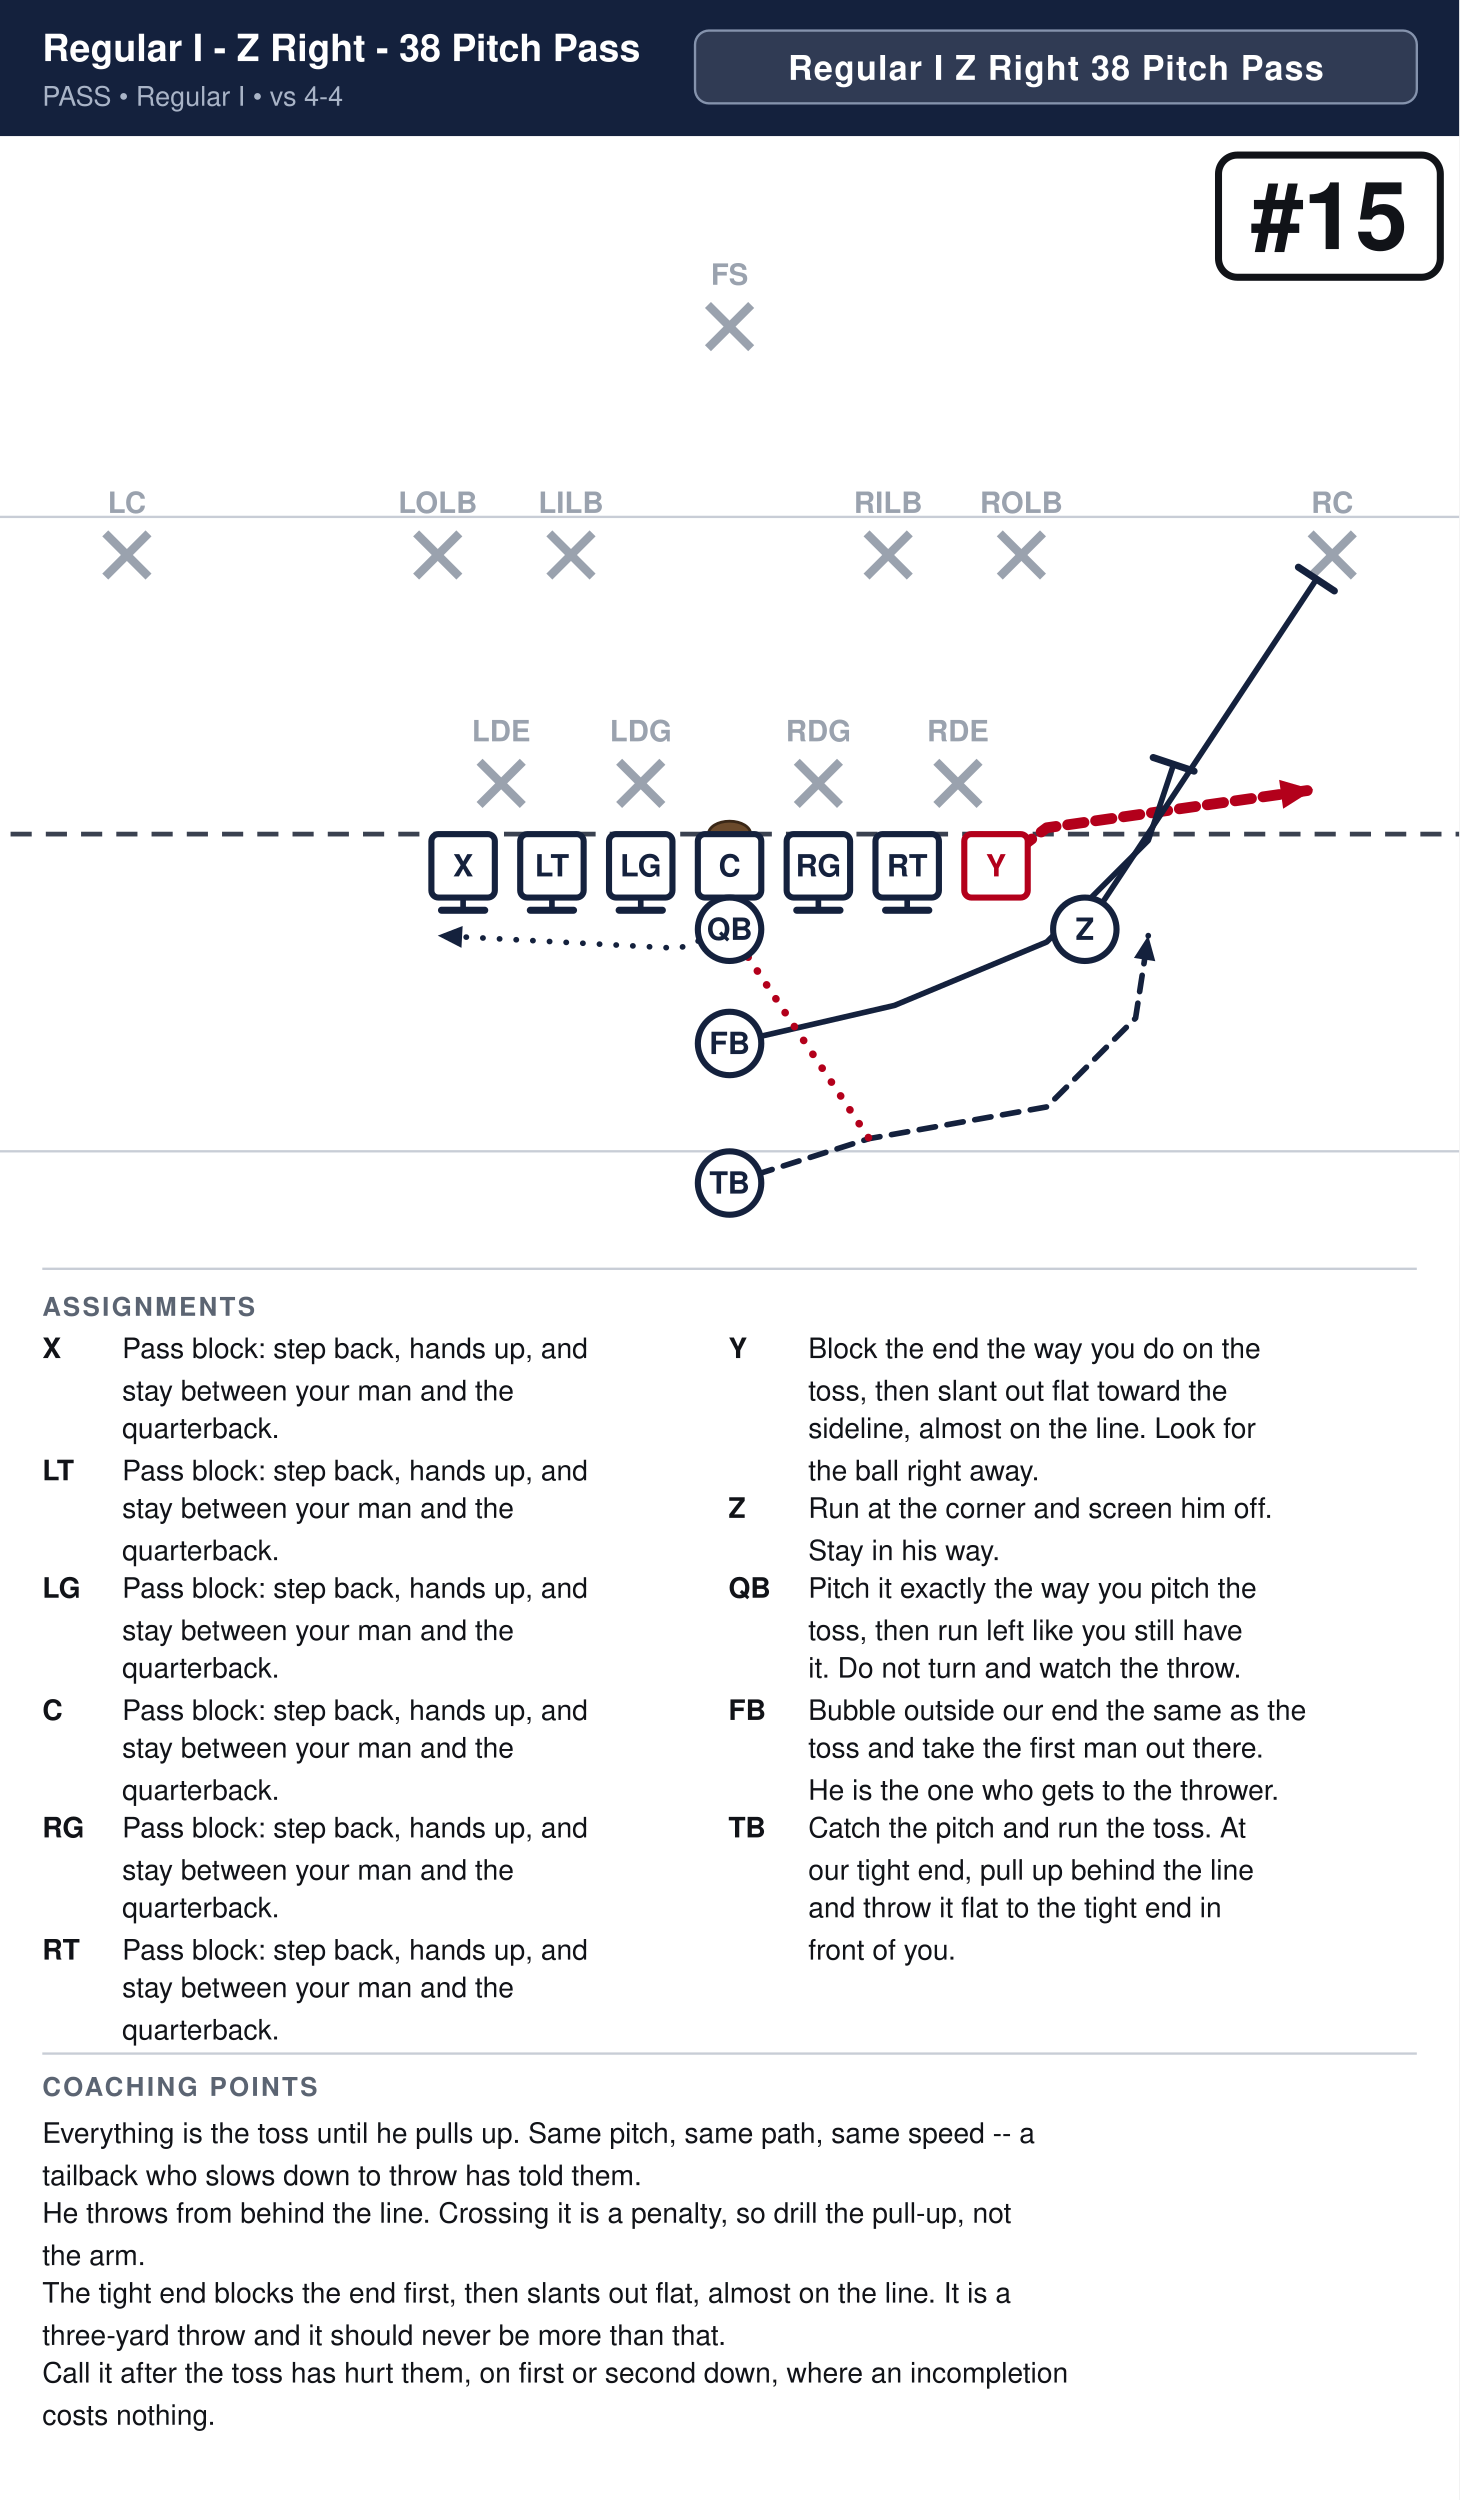
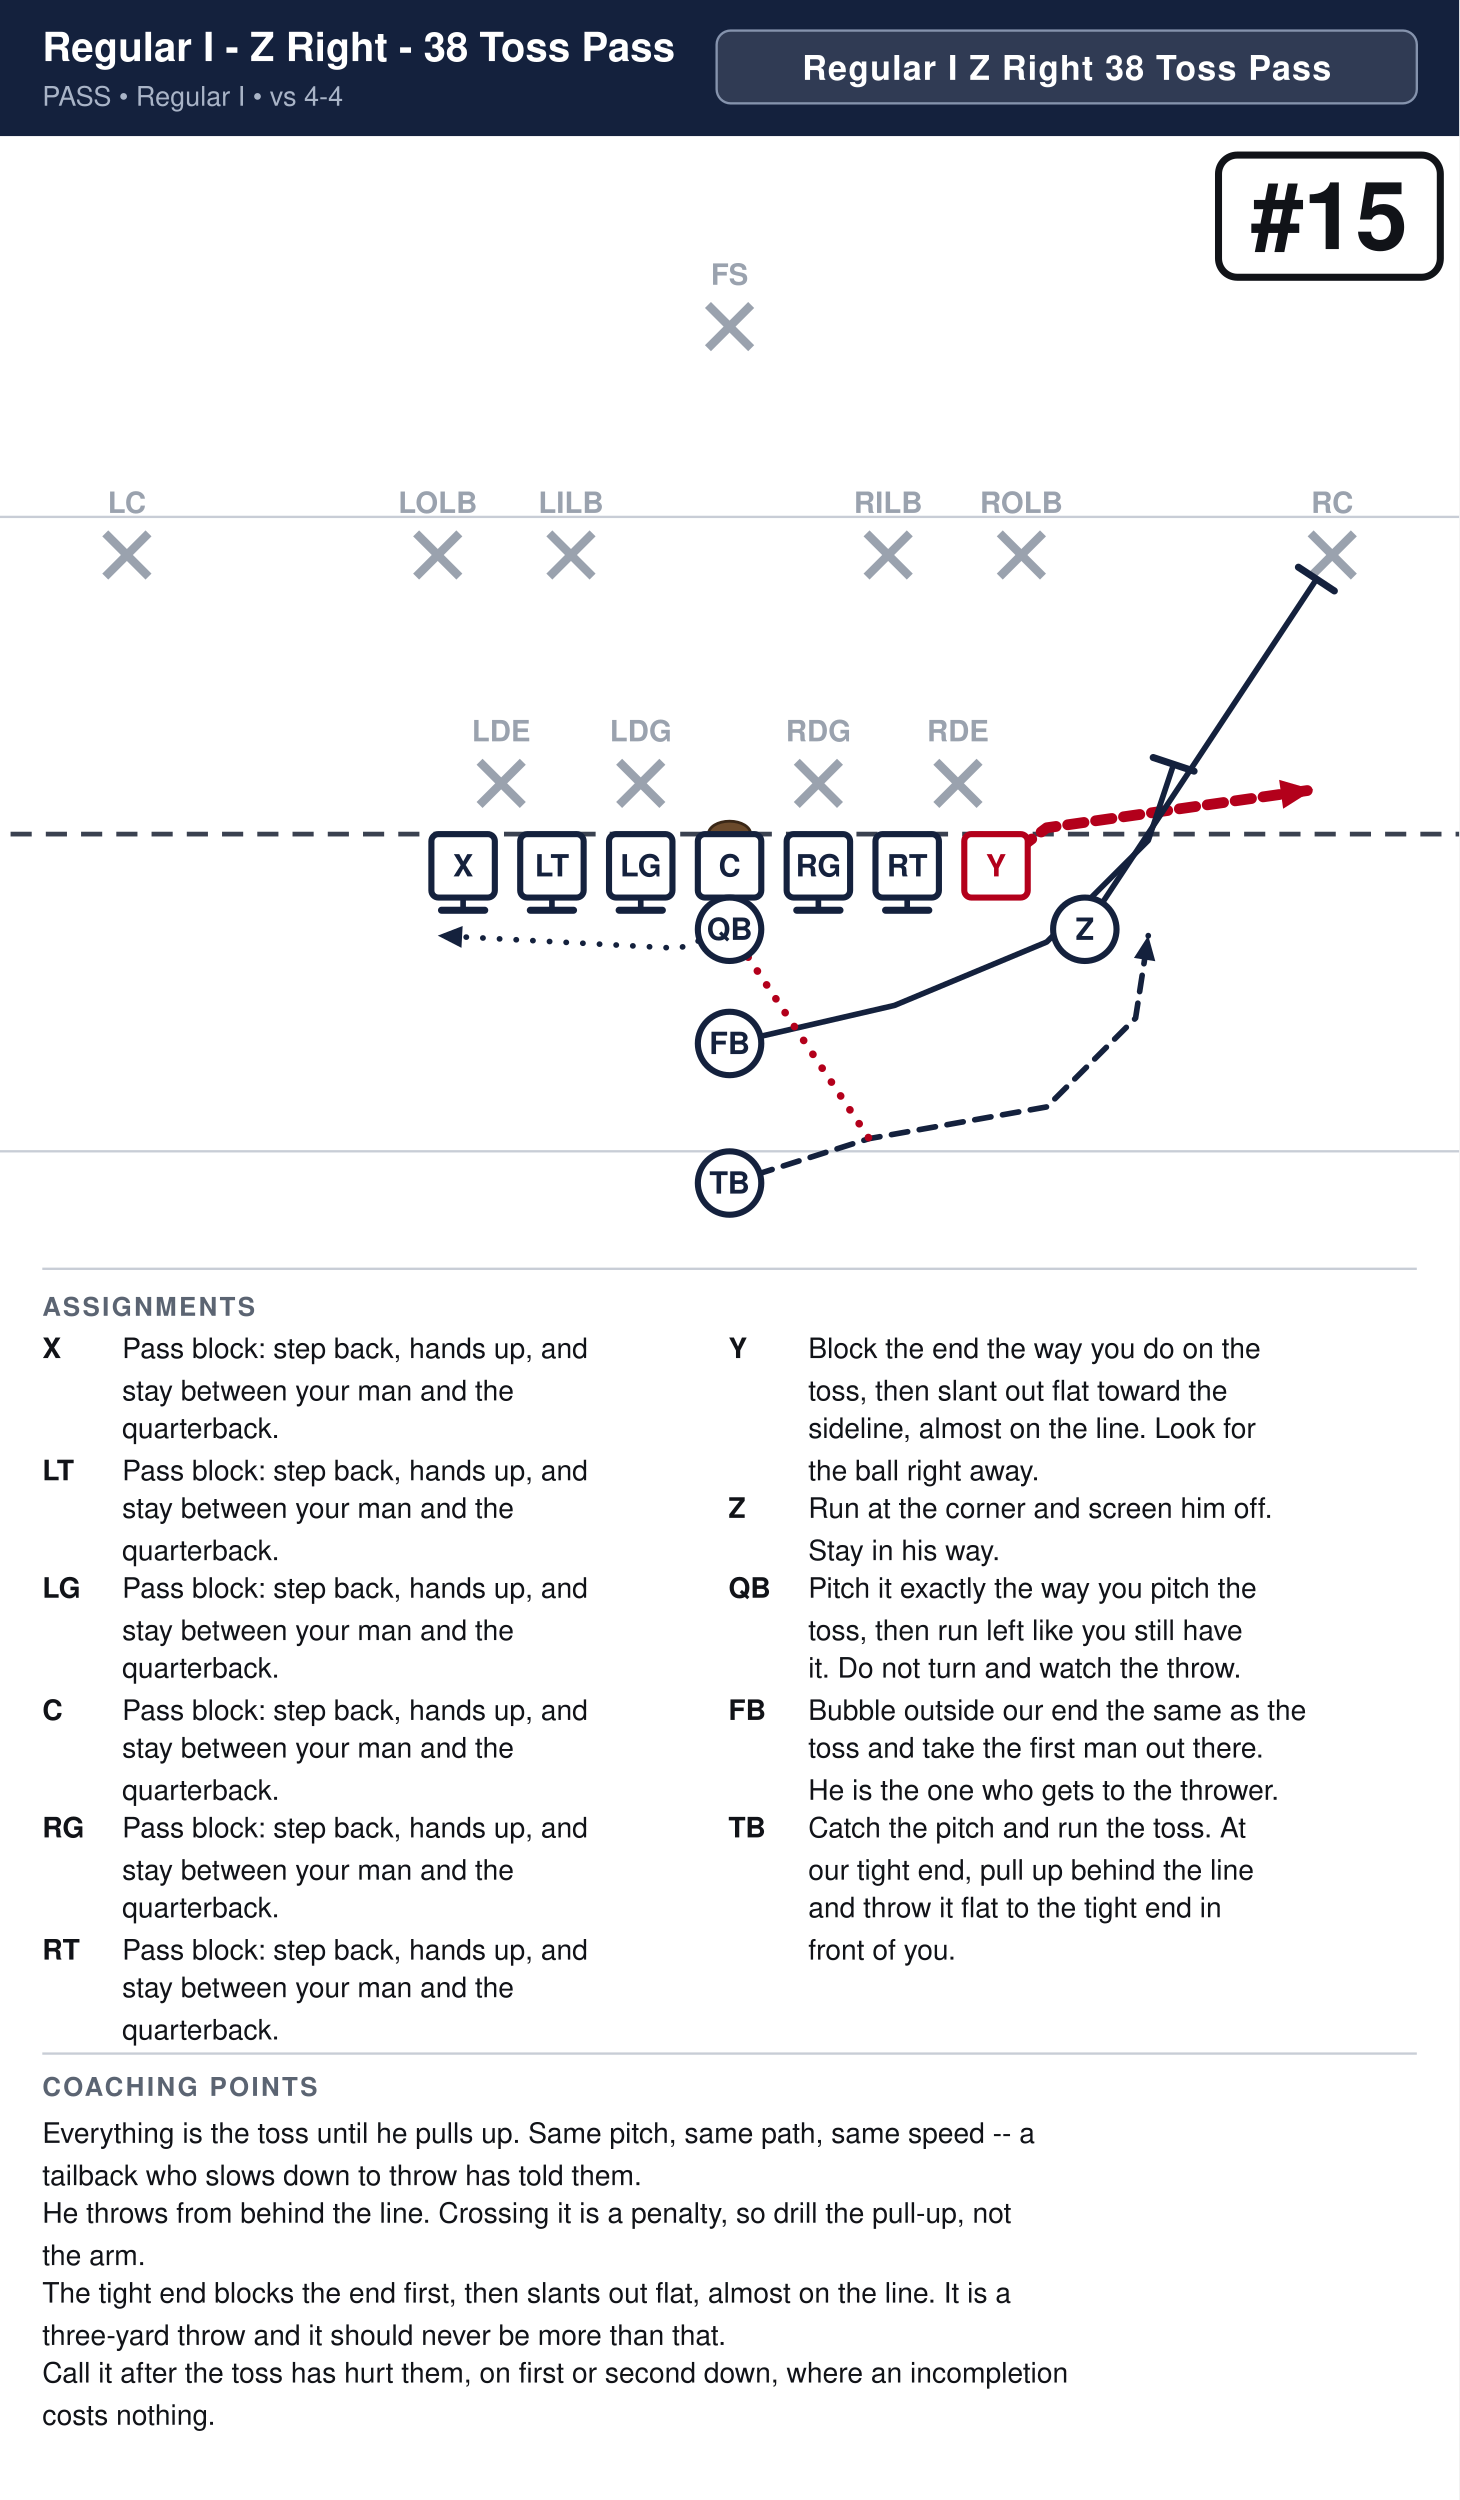
<svg xmlns="http://www.w3.org/2000/svg" width="621" height="1064" viewBox="0 0 621 1064" font-family="Segoe UI, Helvetica, Arial, sans-serif">
  <rect width="100%" height="100%" fill="#ffffff" />
  <rect x="0" y="0" width="621" height="58" fill="#14213d" />
-   <text x="18" y="26" font-size="16.0" font-weight="700" fill="#ffffff">Regular I - Z Right - 38 Pitch Pass</text>
+   <text x="18" y="26" font-size="17.1" font-weight="700" fill="#ffffff">Regular I - Z Right - 38 Toss Pass</text>
  <text x="18" y="45" font-size="11.5" fill="#a9b4c7">PASS  •  Regular I  •  vs 4-4</text>
-   <rect x="295.8" y="13" width="307.2" height="31" rx="6" fill="#ffffff" fill-opacity="0.12" stroke="#8593ad" stroke-width="1" />
-   <text x="449.4" y="34" text-anchor="middle" font-size="14.5" font-weight="700" fill="#ffffff" letter-spacing="0.5">Regular I Z Right 38 Pitch Pass</text>
+   <rect x="305.0" y="13" width="298.0" height="31" rx="6" fill="#ffffff" fill-opacity="0.12" stroke="#8593ad" stroke-width="1" />
+   <text x="454.0" y="34" text-anchor="middle" font-size="14.5" font-weight="700" fill="#ffffff" letter-spacing="0.5">Regular I Z Right 38 Toss Pass</text>
  <clipPath id="fieldclip">
    <rect x="0" y="58" width="621" height="472" />
  </clipPath>
  <g clip-path="url(#fieldclip)">
    <g transform="translate(-40.5,31.0)">
      <rect x="0" y="0" width="702" height="513" fill="#ffffff" />
      <line x1="0" y1="459.0" x2="702" y2="459.0" stroke="#c8cdd6" stroke-width="1" />
      <line x1="0" y1="189.0" x2="702" y2="189.0" stroke="#c8cdd6" stroke-width="1" />
      <line x1="0" y1="324.0" x2="702" y2="324.0" stroke="#3a4150" stroke-width="2" stroke-dasharray="9 6" />
      <ellipse cx="351.0" cy="324.0" rx="9" ry="5.5" fill="#6b4a2b" stroke="#3a2716" stroke-width="1.2" />
      <line x1="244.6" y1="293.2" x2="263.0" y2="311.6" stroke="#9aa2ae" stroke-width="3.6" />
      <line x1="263.0" y1="293.2" x2="244.6" y2="311.6" stroke="#9aa2ae" stroke-width="3.6" />
      <text x="253.8" y="284.5" text-anchor="middle" font-size="12.5" fill="#9aa2ae" font-weight="600">LDE</text>
      <line x1="304.0" y1="293.2" x2="322.4" y2="311.6" stroke="#9aa2ae" stroke-width="3.6" />
      <line x1="322.4" y1="293.2" x2="304.0" y2="311.6" stroke="#9aa2ae" stroke-width="3.6" />
      <text x="313.2" y="284.5" text-anchor="middle" font-size="12.5" fill="#9aa2ae" font-weight="600">LDG</text>
      <line x1="379.6" y1="293.2" x2="398.0" y2="311.6" stroke="#9aa2ae" stroke-width="3.6" />
      <line x1="398.0" y1="293.2" x2="379.6" y2="311.6" stroke="#9aa2ae" stroke-width="3.6" />
      <text x="388.8" y="284.5" text-anchor="middle" font-size="12.5" fill="#9aa2ae" font-weight="600">RDG</text>
      <line x1="439.0" y1="293.2" x2="457.4" y2="311.6" stroke="#9aa2ae" stroke-width="3.6" />
      <line x1="457.4" y1="293.2" x2="439.0" y2="311.6" stroke="#9aa2ae" stroke-width="3.6" />
      <text x="448.2" y="284.5" text-anchor="middle" font-size="12.5" fill="#9aa2ae" font-weight="600">RDE</text>
      <line x1="217.6" y1="196.0" x2="236.0" y2="214.4" stroke="#9aa2ae" stroke-width="3.6" />
      <line x1="236.0" y1="196.0" x2="217.6" y2="214.4" stroke="#9aa2ae" stroke-width="3.6" />
      <text x="226.8" y="187.3" text-anchor="middle" font-size="12.5" fill="#9aa2ae" font-weight="600">LOLB</text>
      <line x1="274.3" y1="196.0" x2="292.7" y2="214.4" stroke="#9aa2ae" stroke-width="3.6" />
      <line x1="292.7" y1="196.0" x2="274.3" y2="214.4" stroke="#9aa2ae" stroke-width="3.6" />
      <text x="283.5" y="187.3" text-anchor="middle" font-size="12.5" fill="#9aa2ae" font-weight="600">LILB</text>
      <line x1="409.3" y1="196.0" x2="427.7" y2="214.4" stroke="#9aa2ae" stroke-width="3.6" />
      <line x1="427.7" y1="196.0" x2="409.3" y2="214.4" stroke="#9aa2ae" stroke-width="3.6" />
      <text x="418.5" y="187.3" text-anchor="middle" font-size="12.5" fill="#9aa2ae" font-weight="600">RILB</text>
      <line x1="466.0" y1="196.0" x2="484.4" y2="214.4" stroke="#9aa2ae" stroke-width="3.6" />
      <line x1="484.4" y1="196.0" x2="466.0" y2="214.4" stroke="#9aa2ae" stroke-width="3.6" />
      <text x="475.2" y="187.3" text-anchor="middle" font-size="12.5" fill="#9aa2ae" font-weight="600">ROLB</text>
      <line x1="85.3" y1="196.0" x2="103.7" y2="214.4" stroke="#9aa2ae" stroke-width="3.6" />
      <line x1="103.7" y1="196.0" x2="85.3" y2="214.4" stroke="#9aa2ae" stroke-width="3.6" />
      <text x="94.5" y="187.3" text-anchor="middle" font-size="12.5" fill="#9aa2ae" font-weight="600">LC</text>
      <line x1="598.3" y1="196.0" x2="616.7" y2="214.4" stroke="#9aa2ae" stroke-width="3.6" />
      <line x1="616.7" y1="196.0" x2="598.3" y2="214.4" stroke="#9aa2ae" stroke-width="3.6" />
      <text x="607.5" y="187.3" text-anchor="middle" font-size="12.5" fill="#9aa2ae" font-weight="600">RC</text>
      <line x1="341.8" y1="98.8" x2="360.2" y2="117.2" stroke="#9aa2ae" stroke-width="3.6" />
      <line x1="360.2" y1="98.8" x2="341.8" y2="117.2" stroke="#9aa2ae" stroke-width="3.6" />
      <text x="351.0" y="90.2" text-anchor="middle" font-size="12.5" fill="#9aa2ae" font-weight="600">FS</text>
      <path d="M237.6,337.5 L237.6,356.4" fill="none" stroke="#14213d" stroke-width="2.4" stroke-linecap="round" stroke-linejoin="round" />
      <line x1="246.8" y1="356.4" x2="228.4" y2="356.4" stroke="#14213d" stroke-width="3.0" stroke-linecap="round" />
      <path d="M275.4,337.5 L275.4,356.4" fill="none" stroke="#14213d" stroke-width="2.4" stroke-linecap="round" stroke-linejoin="round" />
      <line x1="284.6" y1="356.4" x2="266.2" y2="356.4" stroke="#14213d" stroke-width="3.0" stroke-linecap="round" />
      <path d="M313.2,337.5 L313.2,356.4" fill="none" stroke="#14213d" stroke-width="2.4" stroke-linecap="round" stroke-linejoin="round" />
      <line x1="322.4" y1="356.4" x2="304.0" y2="356.4" stroke="#14213d" stroke-width="3.0" stroke-linecap="round" />
      <path d="M351.0,337.5 L351.0,356.4" fill="none" stroke="#14213d" stroke-width="2.4" stroke-linecap="round" stroke-linejoin="round" />
      <line x1="360.2" y1="356.4" x2="341.8" y2="356.4" stroke="#14213d" stroke-width="3.0" stroke-linecap="round" />
      <path d="M388.8,337.5 L388.8,356.4" fill="none" stroke="#14213d" stroke-width="2.4" stroke-linecap="round" stroke-linejoin="round" />
      <line x1="398.0" y1="356.4" x2="379.6" y2="356.4" stroke="#14213d" stroke-width="3.0" stroke-linecap="round" />
      <path d="M426.6,337.5 L426.6,356.4" fill="none" stroke="#14213d" stroke-width="2.4" stroke-linecap="round" stroke-linejoin="round" />
      <line x1="435.8" y1="356.4" x2="417.4" y2="356.4" stroke="#14213d" stroke-width="3.0" stroke-linecap="round" />
      <path d="M464.4,337.5 L486.0,321.3 L599.4,305.1" fill="none" stroke="#b3001b" stroke-width="4.6" stroke-linecap="round" stroke-linejoin="round" stroke-dasharray="7 5" />
      <polygon points="599.4,305.1 586.6,313.2 584.9,300.9" fill="#b3001b" />
      <path d="M502.2,364.5 L600.8,215.5" fill="none" stroke="#14213d" stroke-width="2.4" stroke-linecap="round" stroke-linejoin="round" />
      <line x1="593.1" y1="210.4" x2="608.4" y2="220.5" stroke="#14213d" stroke-width="3.0" stroke-linecap="round" />
      <path d="M351.0,364.5 L329.4,372.6 L226.8,367.2" fill="none" stroke="#14213d" stroke-width="2.4" stroke-linecap="round" stroke-linejoin="round" stroke-dasharray="0.1 7" />
      <polygon points="226.8,367.2 237.4,363.1 236.9,372.4" fill="#14213d" />
      <path d="M351.0,413.1 L421.2,396.9 L486.0,369.9 L529.2,326.7 L540.0,294.3" fill="none" stroke="#14213d" stroke-width="2.4" stroke-linecap="round" stroke-linejoin="round" />
      <line x1="531.3" y1="291.4" x2="548.7" y2="297.2" stroke="#14213d" stroke-width="3.0" stroke-linecap="round" />
      <path d="M351.0,472.5 L410.4,453.6 L486.0,440.1 L523.8,402.3 L529.2,367.2" fill="none" stroke="#14213d" stroke-width="2.4" stroke-linecap="round" stroke-linejoin="round" stroke-dasharray="7 5" />
      <polygon points="529.2,367.2 532.2,378.1 523.1,376.7" fill="#14213d" />
      <path d="M351.0,364.5 L410.4,453.6" fill="none" stroke="#b3001b" stroke-width="3.2" stroke-linecap="round" stroke-linejoin="round" stroke-dasharray="0.1 7" />
      <rect x="224.1" y="324.0" width="27.0" height="27.0" rx="3" fill="#ffffff" stroke="#14213d" stroke-width="2.6" />
      <text x="237.6" y="342.0" text-anchor="middle" font-size="13" font-weight="700" fill="#14213d">X</text>
      <rect x="261.9" y="324.0" width="27.0" height="27.0" rx="3" fill="#ffffff" stroke="#14213d" stroke-width="2.6" />
      <text x="275.4" y="342.0" text-anchor="middle" font-size="13" font-weight="700" fill="#14213d">LT</text>
      <rect x="299.7" y="324.0" width="27.0" height="27.0" rx="3" fill="#ffffff" stroke="#14213d" stroke-width="2.6" />
      <text x="313.2" y="342.0" text-anchor="middle" font-size="13" font-weight="700" fill="#14213d">LG</text>
      <rect x="337.5" y="324.0" width="27.0" height="27.0" rx="3" fill="#ffffff" stroke="#14213d" stroke-width="2.6" />
      <text x="351.0" y="342.0" text-anchor="middle" font-size="13" font-weight="700" fill="#14213d">C</text>
      <rect x="375.3" y="324.0" width="27.0" height="27.0" rx="3" fill="#ffffff" stroke="#14213d" stroke-width="2.6" />
      <text x="388.8" y="342.0" text-anchor="middle" font-size="13" font-weight="700" fill="#14213d">RG</text>
      <rect x="413.1" y="324.0" width="27.0" height="27.0" rx="3" fill="#ffffff" stroke="#14213d" stroke-width="2.6" />
      <text x="426.6" y="342.0" text-anchor="middle" font-size="13" font-weight="700" fill="#14213d">RT</text>
      <rect x="450.9" y="324.0" width="27.0" height="27.0" rx="3" fill="#ffffff" stroke="#b3001b" stroke-width="2.6" />
      <text x="464.4" y="342.0" text-anchor="middle" font-size="13" font-weight="700" fill="#b3001b">Y</text>
      <circle cx="502.2" cy="364.5" r="13.5" fill="#ffffff" stroke="#14213d" stroke-width="2.6" />
      <text x="502.2" y="369.0" text-anchor="middle" font-size="13" font-weight="700" fill="#14213d">Z</text>
      <circle cx="351.0" cy="364.5" r="13.5" fill="#ffffff" stroke="#14213d" stroke-width="2.6" />
      <text x="351.0" y="369.0" text-anchor="middle" font-size="13" font-weight="700" fill="#14213d">QB</text>
      <circle cx="351.0" cy="413.1" r="13.5" fill="#ffffff" stroke="#14213d" stroke-width="2.6" />
      <text x="351.0" y="417.6" text-anchor="middle" font-size="13" font-weight="700" fill="#14213d">FB</text>
      <circle cx="351.0" cy="472.5" r="13.5" fill="#ffffff" stroke="#14213d" stroke-width="2.6" />
      <text x="351.0" y="477.0" text-anchor="middle" font-size="13" font-weight="700" fill="#14213d">TB</text>
      <rect x="559.1" y="35.0" width="94.4" height="52.0" rx="8" fill="#ffffff" stroke="#111318" stroke-width="3" />
      <text x="606.3" y="75.0" text-anchor="middle" font-size="40" font-weight="800" fill="#111318">#15</text>
    </g>
  </g>
  <line x1="18" y1="540" x2="603" y2="540" stroke="#c8cdd6" stroke-width="1" />
  <text x="18" y="560" font-size="11" font-weight="700" fill="#5b6472" letter-spacing="1">ASSIGNMENTS</text>
  <text x="18" y="578" font-size="12" font-weight="700" fill="#111318">X</text>
  <text x="52" y="578" font-size="12" fill="#111318">Pass block: step back, hands up, and</text>
  <text x="52" y="596" font-size="12" fill="#111318">stay between your man and the</text>
  <text x="52" y="612" font-size="12" fill="#111318">quarterback.</text>
  <text x="18" y="630" font-size="12" font-weight="700" fill="#111318">LT</text>
  <text x="52" y="630" font-size="12" fill="#111318">Pass block: step back, hands up, and</text>
  <text x="52" y="646" font-size="12" fill="#111318">stay between your man and the</text>
  <text x="52" y="664" font-size="12" fill="#111318">quarterback.</text>
  <text x="18" y="680" font-size="12" font-weight="700" fill="#111318">LG</text>
  <text x="52" y="680" font-size="12" fill="#111318">Pass block: step back, hands up, and</text>
  <text x="52" y="698" font-size="12" fill="#111318">stay between your man and the</text>
  <text x="52" y="714" font-size="12" fill="#111318">quarterback.</text>
  <text x="18" y="732" font-size="12" font-weight="700" fill="#111318">C</text>
  <text x="52" y="732" font-size="12" fill="#111318">Pass block: step back, hands up, and</text>
  <text x="52" y="748" font-size="12" fill="#111318">stay between your man and the</text>
  <text x="52" y="766" font-size="12" fill="#111318">quarterback.</text>
  <text x="18" y="782" font-size="12" font-weight="700" fill="#111318">RG</text>
  <text x="52" y="782" font-size="12" fill="#111318">Pass block: step back, hands up, and</text>
  <text x="52" y="800" font-size="12" fill="#111318">stay between your man and the</text>
  <text x="52" y="816" font-size="12" fill="#111318">quarterback.</text>
  <text x="18" y="834" font-size="12" font-weight="700" fill="#111318">RT</text>
  <text x="52" y="834" font-size="12" fill="#111318">Pass block: step back, hands up, and</text>
  <text x="52" y="850" font-size="12" fill="#111318">stay between your man and the</text>
  <text x="52" y="868" font-size="12" fill="#111318">quarterback.</text>
  <text x="310" y="578" font-size="12" font-weight="700" fill="#111318">Y</text>
  <text x="344" y="578" font-size="12" fill="#111318">Block the end the way you do on the</text>
  <text x="344" y="596" font-size="12" fill="#111318">toss, then slant out flat toward the</text>
  <text x="344" y="612" font-size="12" fill="#111318">sideline, almost on the line. Look for</text>
  <text x="344" y="630" font-size="12" fill="#111318">the ball right away.</text>
  <text x="310" y="646" font-size="12" font-weight="700" fill="#111318">Z</text>
  <text x="344" y="646" font-size="12" fill="#111318">Run at the corner and screen him off.</text>
  <text x="344" y="664" font-size="12" fill="#111318">Stay in his way.</text>
  <text x="310" y="680" font-size="12" font-weight="700" fill="#111318">QB</text>
  <text x="344" y="680" font-size="12" fill="#111318">Pitch it exactly the way you pitch the</text>
  <text x="344" y="698" font-size="12" fill="#111318">toss, then run left like you still have</text>
  <text x="344" y="714" font-size="12" fill="#111318">it. Do not turn and watch the throw.</text>
  <text x="310" y="732" font-size="12" font-weight="700" fill="#111318">FB</text>
  <text x="344" y="732" font-size="12" fill="#111318">Bubble outside our end the same as the</text>
  <text x="344" y="748" font-size="12" fill="#111318">toss and take the first man out there.</text>
  <text x="344" y="766" font-size="12" fill="#111318">He is the one who gets to the thrower.</text>
  <text x="310" y="782" font-size="12" font-weight="700" fill="#111318">TB</text>
  <text x="344" y="782" font-size="12" fill="#111318">Catch the pitch and run the toss. At</text>
  <text x="344" y="800" font-size="12" fill="#111318">our tight end, pull up behind the line</text>
  <text x="344" y="816" font-size="12" fill="#111318">and throw it flat to the tight end in</text>
  <text x="344" y="834" font-size="12" fill="#111318">front of you.</text>
  <line x1="18" y1="874" x2="603" y2="874" stroke="#c8cdd6" stroke-width="1" />
  <text x="18" y="892" font-size="11" font-weight="700" fill="#5b6472" letter-spacing="1">COACHING POINTS</text>
  <text x="18" y="912" font-size="12" fill="#111318">Everything is the toss until he pulls up. Same pitch, same path, same speed -- a</text>
  <text x="18" y="930" font-size="12" fill="#111318">tailback who slows down to throw has told them.</text>
  <text x="18" y="946" font-size="12" fill="#111318">He throws from behind the line. Crossing it is a penalty, so drill the pull-up, not</text>
  <text x="18" y="964" font-size="12" fill="#111318">the arm.</text>
  <text x="18" y="980" font-size="12" fill="#111318">The tight end blocks the end first, then slants out flat, almost on the line. It is a</text>
  <text x="18" y="998" font-size="12" fill="#111318">three-yard throw and it should never be more than that.</text>
  <text x="18" y="1014" font-size="12" fill="#111318">Call it after the toss has hurt them, on first or second down, where an incompletion</text>
  <text x="18" y="1032" font-size="12" fill="#111318">costs nothing.</text>
</svg>
